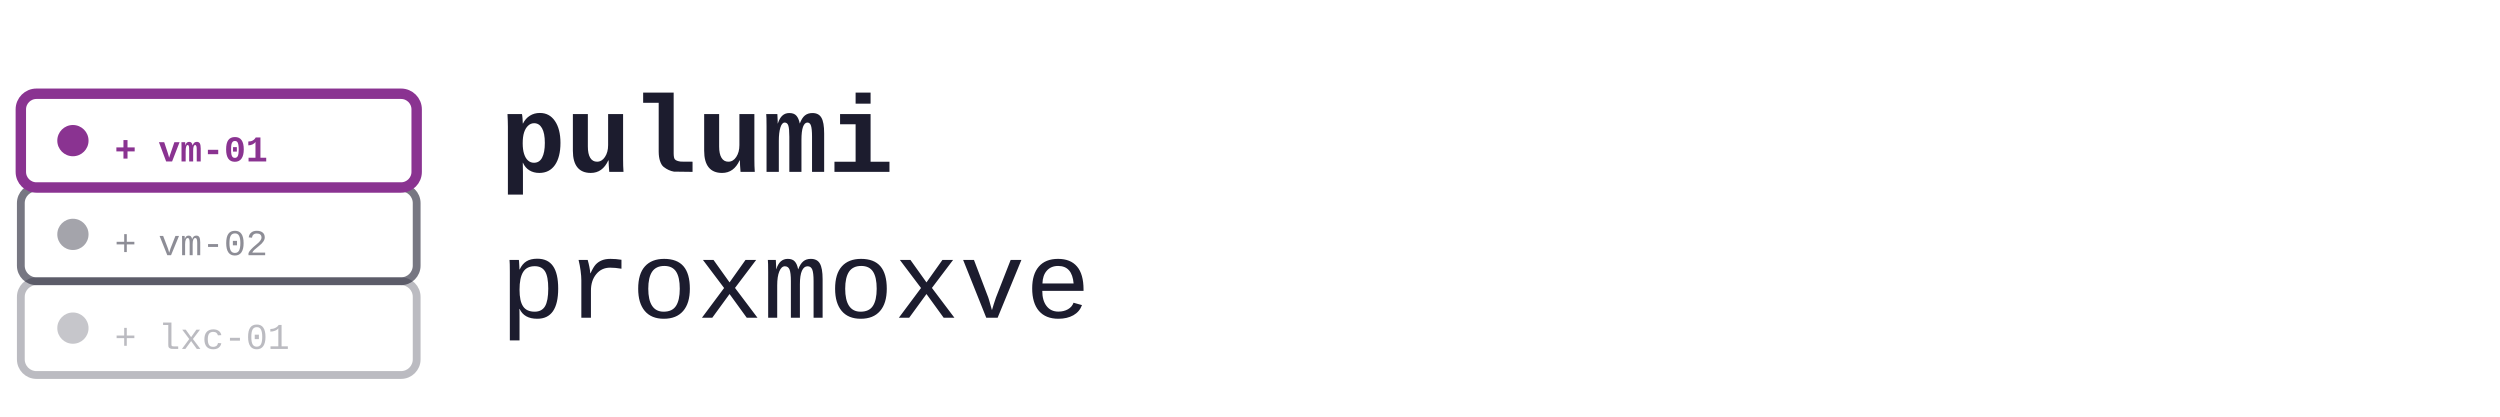
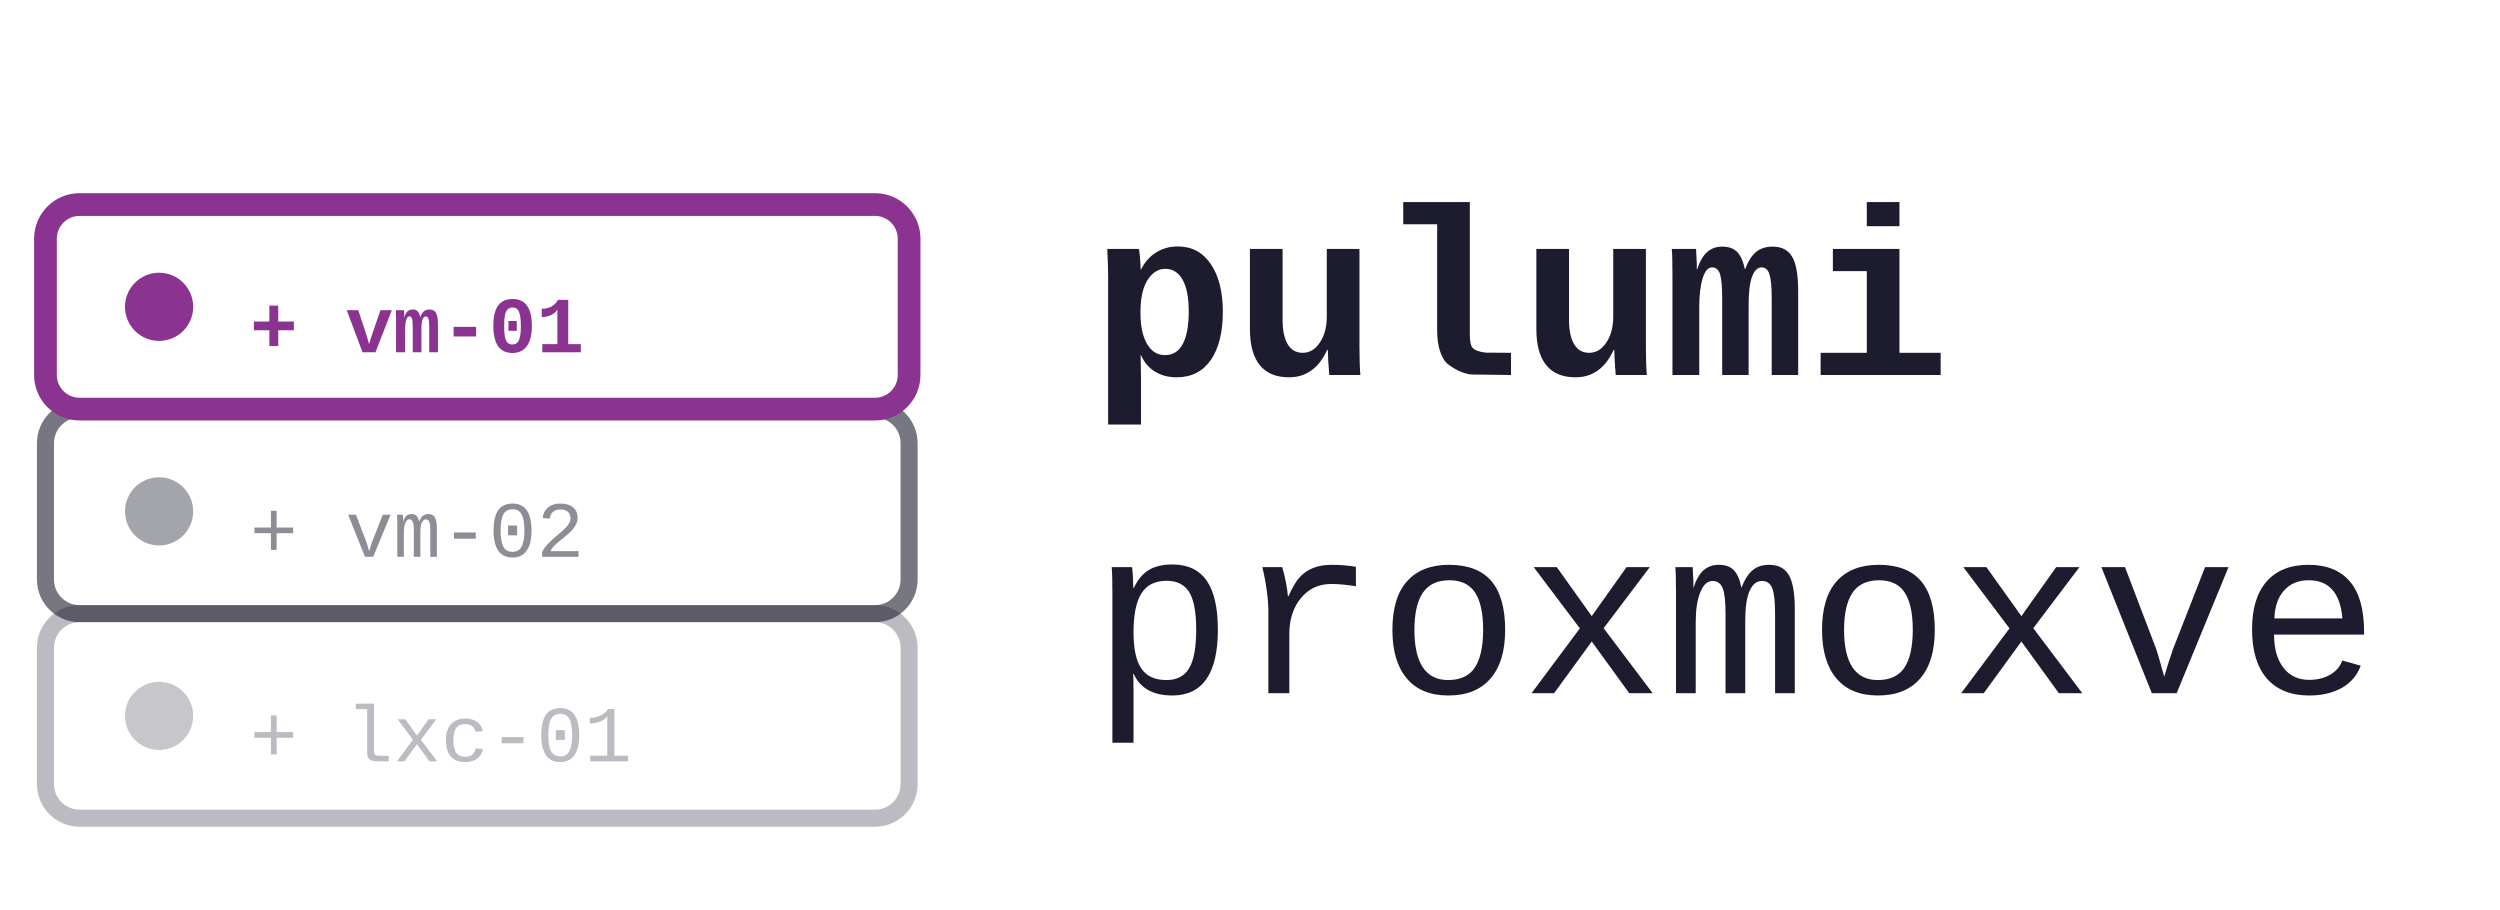
- <svg xmlns="http://www.w3.org/2000/svg" viewBox="0 0 480 80" width="480" height="80" role="img" aria-label="pulumi-proxmoxve">
+ <svg xmlns="http://www.w3.org/2000/svg" viewBox="0 0 220 80" width="220" height="80" role="img" aria-label="pulumi-proxmoxve">
  <rect x="4" y="54" width="76" height="18" rx="3" fill="none" stroke="#1c1c2e" stroke-width="1.5" opacity="0.3" />
  <rect x="4" y="36" width="76" height="18" rx="3" fill="none" stroke="#1c1c2e" stroke-width="1.5" opacity="0.6" />
  <rect x="4" y="18" width="76" height="18" rx="3" fill="none" stroke="#8A3391" stroke-width="2" />
  <circle cx="14" cy="27" r="3" fill="#8A3391" />
  <circle cx="14" cy="45" r="3" fill="#1c1c2e" opacity="0.4" />
  <circle cx="14" cy="63" r="3" fill="#1c1c2e" opacity="0.25" />
  <text x="22" y="31" style="font-family:'Courier New',Courier,monospace;font-size:7px;fill:#8A3391;font-weight:700;">+ vm-01</text>
  <text x="22" y="49" style="font-family:'Courier New',Courier,monospace;font-size:7px;fill:#1c1c2e;opacity:0.5;">+ vm-02</text>
  <text x="22" y="67" style="font-family:'Courier New',Courier,monospace;font-size:7px;fill:#1c1c2e;opacity:0.3;">+ lxc-01</text>
  <text x="96" y="33" style="font-family:'Courier New',Courier,monospace;font-size:21px;fill:#1c1c2e;font-weight:700;">pulumi</text>
  <text x="96" y="61" style="font-family:'Courier New',Courier,monospace;font-size:21px;fill:#1c1c2e;font-weight:400;">proxmoxve</text>
</svg>
